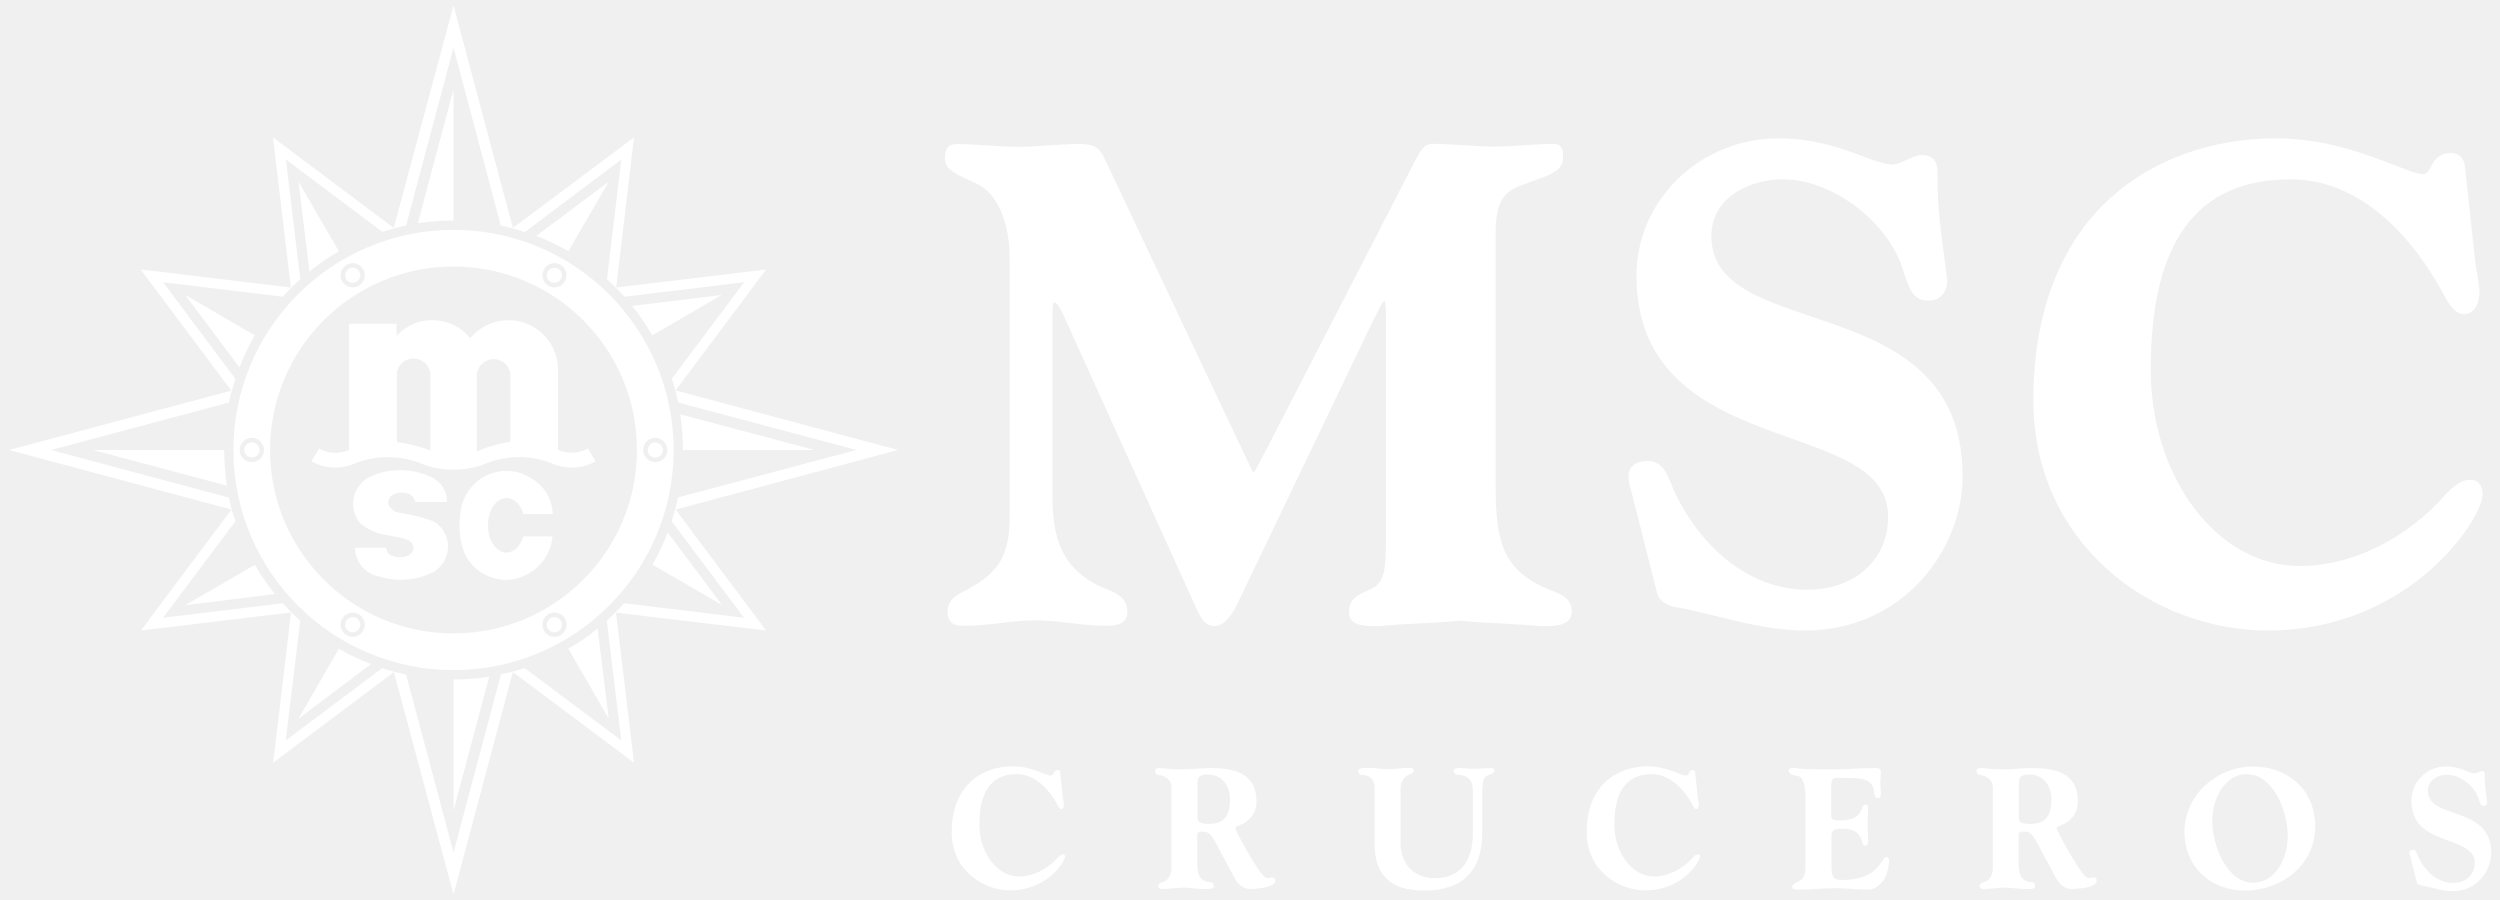
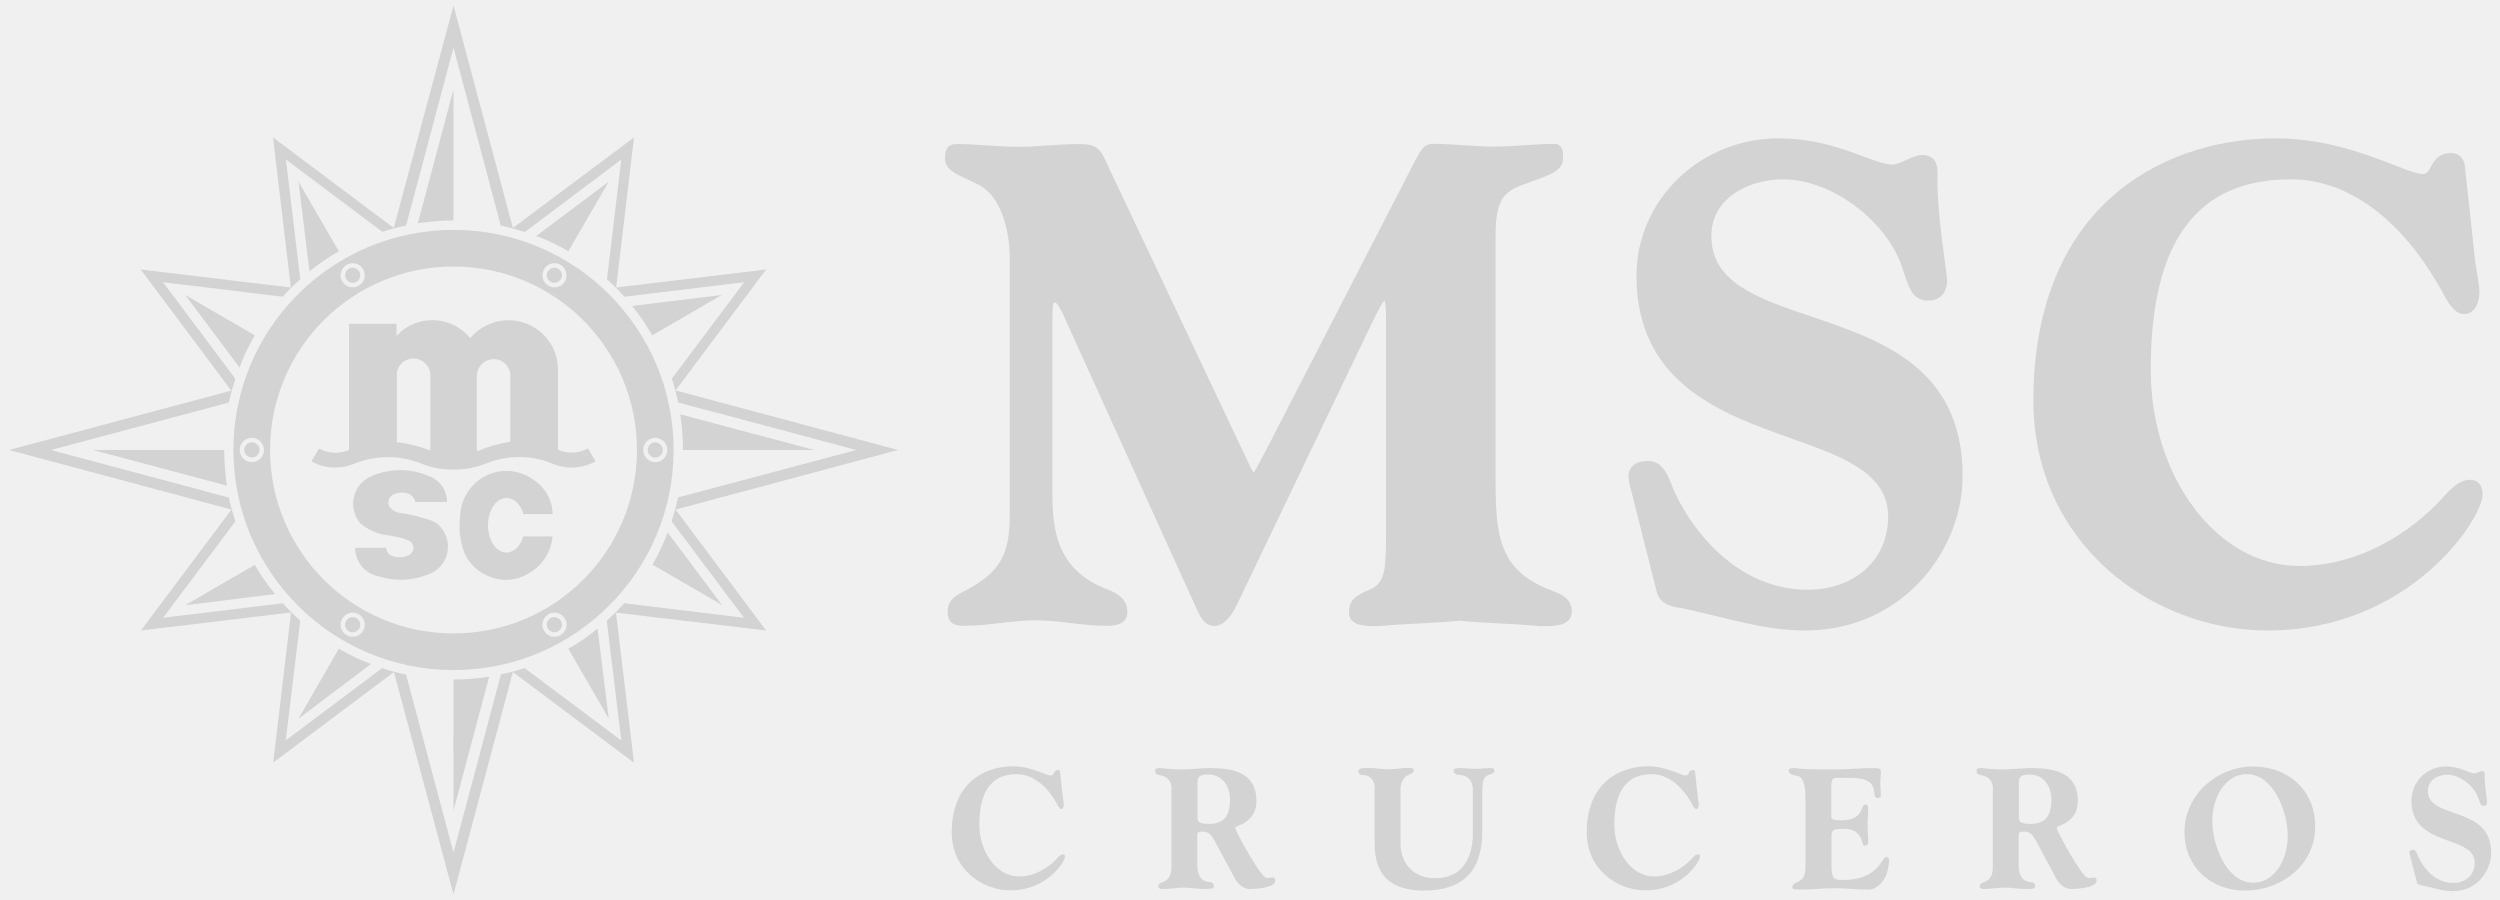
<svg xmlns="http://www.w3.org/2000/svg" version="1.1" id="Livello_1" x="0px" y="0px" viewBox="0 0 1275.6 459.2" style="enable-background:new 0 0 1275.6 459.2;" xml:space="preserve">
  <style type="text/css">
- 	.st0{fill:#FFFFFF;}
- 	.st1{fill-rule:evenodd;clip-rule:evenodd;fill:#FFFFFF;}
+ 	.st0{fill:lightgray;}
+ 	.st1{fill-rule:evenodd;clip-rule:evenodd;fill:lightgray;}
</style>
  <g>
    <path class="st0" d="M786.2,319.5L786.2,319.5l-0.2,0c-6.9-0.7-13.8-1-20.6-1.4c-6.7-0.3-13.7-0.7-20.5-1.4   c-6.9,0.7-13.8,1-20.5,1.4c-6.8,0.3-13.7,0.7-20.6,1.4c-0.3,0-0.6,0-0.9,0c-7.1,0-14.6-0.3-14.6-7.1c0-6.7,4-8.7,10.5-11.5   c7.5-3.4,8.4-8.6,8.4-27.9V161.3c0-3.7-0.3-6.8-0.7-8c-1.3,1-3.4,5.3-5.6,9.8l-1.5,3l-68.4,142.7c-3.5,7.1-7.3,10.6-11.3,10.6   c-4.9,0-7-4.3-8.7-7.8l-0.2-0.4l-67.1-148c-3.4-8-5-8.9-5.5-8.9c-0.5,0-1.2,0-1.2,6.5v92.1c0,19.3,3.4,38.4,27.9,47.8   c5.3,2,10.3,4.8,10.3,11.5c0,7.1-7.6,7.1-10.8,7.1c-6.1,0-12.3-0.7-18.2-1.4c-5.9-0.7-11.9-1.4-17.9-1.4c-5.9,0-12,0.7-17.9,1.4   c-6,0.7-12.1,1.4-18.2,1.4c-3.3,0-8.7,0-8.7-7.1c0-6.1,4.1-8.3,8.9-10.8l1.2-0.6c16.5-9,21.6-17.8,21.6-37.8V131.6   c0-13.6-4.2-31.5-16-37.4c-2-1-3.8-1.8-5.4-2.6c-7.7-3.6-11.6-5.4-11.6-11c0-5,1.7-7.1,6-7.1c5.2,0,10.5,0.4,15.6,0.7   c5,0.3,10.3,0.7,15.4,0.7c5.1,0,10.3-0.3,15.4-0.7c5.1-0.3,10.4-0.7,15.6-0.7c6.9,0,10.2,0.9,13.1,6.8l67,141.7   c1.9,3.9,3.4,7.2,4.7,9.9c2.1,4.5,3.7,8,4.6,9.2c1-1,2.9-4.7,4.4-7.7c0.8-1.6,1.7-3.2,2.6-4.9l75.3-146.2c3.7-7.2,5.4-8.9,9.3-8.9   c5.2,0,10.5,0.4,15.6,0.7c5,0.3,10.3,0.7,15.4,0.7c5.1,0,10.3-0.3,15.4-0.7c5.1-0.3,10.4-0.7,15.6-0.7c1.2,0,2.2,0.4,3,1.3   c1.1,1.2,1.5,3.2,1.3,6c0,6.2-5.9,8.3-15.7,11.8l-1.8,0.7c-11.4,3.9-16.9,6.6-16.9,26.8V244c0,28.6,1.3,46.6,27.6,56.9   c7,2.7,11.3,4.7,11.3,11.5C801.5,319.5,793.4,319.5,786.2,319.5L786.2,319.5z" />
    <path class="st0" d="M921,321.7c-15.6,0-30.1-3.6-44-7c-6.2-1.5-12.6-3.1-19-4.4c-0.4-0.1-0.8-0.2-1.3-0.2   c-3.5-0.6-9.5-1.7-11.2-7.5l-12.1-47.9c-0.2-1-0.5-2.1-0.8-3.2c-0.8-2.8-1.7-5.9-1.7-8.4c0-1.9,0.7-7.9,10-7.9   c7.4,0,10.1,7.3,12.2,12.6c0.5,1.2,0.9,2.4,1.4,3.4c11.3,24,35,49.7,67.7,49.7c24.2,0,41.2-15.3,41.2-37.2   c0-22.5-23.2-30.7-50-40.2C878.4,211,835,195.6,835,140.7c0-38.7,32.5-70.1,72.5-70.1c18.6,0,32.8,5.3,43.1,9.2   C957,82.1,962,84,965.9,84c1.4,0,4.4-1.3,6.8-2.4c3-1.3,5.6-2.5,7.7-2.5c7.3,0,8.2,4.9,8.2,9.3c-0.5,14,2.2,33.7,3.8,45.5   c0.7,5.4,1.1,8,1.1,9.2c0,6.3-3.7,10.3-9.6,10.3c-7.8,0-9.9-6.4-12.5-14.5l-0.5-1.5c-7.7-24.5-36.2-45.9-61-45.9   c-18.2,0-36.7,9.9-36.7,28.9c0,23.8,23.5,31.8,50.7,41c36.3,12.3,77.5,26.3,77.5,81.5C1001.5,280.8,970.7,321.7,921,321.7   L921,321.7z" />
    <path class="st0" d="M1157,321.7c-58.7,0-119.5-44-119.5-117.6c0-44.3,13.7-80.1,39.7-103.4c21.6-19.4,51.5-30.1,84.1-30.1   c25.3,0,46.5,8.3,60.5,13.7c6.2,2.4,11.5,4.5,14,4.5c2.4,0,3.1-1.1,4.5-3.7c1.6-2.9,3.8-7,10.3-7c3.7,0,6.3,2.2,7,6l5.1,47   c0.3,2.8,0.7,5.6,1.2,8.4c0.6,3.7,1.2,7.2,1.2,9.8c0,5.4-2.7,11-7.8,11c-5.2,0-8.7-6.8-10.9-10.9c-0.2-0.5-0.4-0.8-0.6-1.1   c-20.4-36.6-47.7-56.8-76.9-56.8c-48.1,0-71.5,31.7-71.5,97.1c0,55.2,34,100.2,75.9,100.2c24.8,0,50.5-11.7,70.6-32.2   c0.7-0.7,1.5-1.6,2.2-2.4c3.8-4.2,8.6-9.4,14.2-9.4c1.9,0,6.4,0.7,6.4,7.5C1267,264,1230.1,321.7,1157,321.7L1157,321.7z" />
    <g>
      <path class="st0" d="M542.2,406.1c0.2,1.7,0.6,3.5,0.6,4.6c0,1-0.4,2.1-1.3,2.1c-1,0-2-2.1-2.3-2.8c-5.5-9.8-12.9-15-20.4-15    c-11,0-19.1,6.4-19.1,25.7c0,13.7,8.5,26.5,20.3,26.5c7.3,0,14.1-3.8,18.7-8.5c1-1.1,2.3-2.8,3.7-2.8c0.7,0,1,0.4,1,1.2    c0,2.7-9.4,17.2-27.7,17.2c-14.6,0-30.1-10.7-30.1-29.6c0-24.8,16.3-33.7,31.2-33.7c9.6,0,16.9,4.7,19.2,4.7    c2.2,0,1.4-2.8,3.8-2.8c0.8,0,1,0.5,1.1,1L542.2,406.1z" />
      <path class="st0" d="M597.8,402.8c0-5.2-3-6.8-6.6-7.4c-1.1-0.2-1.8-0.7-1.8-2.1c0-0.9,0.3-1.4,2.4-1.4s4.4,0.7,10.6,0.7    c4.7,0,11.1-0.7,15-0.7c11.7,0,23.7,2.2,23.7,16.9c0,6-3,9.1-6.5,11.3c-1.7,1-4.3,1.5-4.3,2.4c0,1.3,9.7,19.1,14,24    c0.9,1,1.6,1.5,2.3,1.5c1,0,1.9-0.3,2.7-0.3c1,0,1.4,0.6,1.4,1.6c0,3.8-10.3,4.3-13.1,4.3c-2.5,0-5.6-1.8-7.5-5.3l-10.2-19    c-1.5-2.7-2.9-5-6.1-5c-2.3,0-2.9,0.4-2.9,1.6v15.1c0,7.3,3,8.9,6.6,9.1c1.1,0.1,1.8,0.7,1.8,2.1c0,1.2-1,1.4-5,1.4    c-3.5,0-7-0.7-10.4-0.7c-3.5,0-7,0.7-10.4,0.7c-1.2,0-2.5,0-2.5-1.4s1.5-1.9,2.3-2.1c3.4-1.1,4.4-4.4,4.4-7.4V402.8z M611,417.3    c0,1.1,0,3.1,5.6,3.1c7.8,0,11-3.7,11-12.6c0-6.4-3.7-12.6-11.2-12.6c-4.6,0-5.4,1.4-5.4,4.6V417.3z" />
      <path class="st0" d="M701.5,402.8c0-5.5-3-7.4-6.6-7.4c-1.1,0-1.8-0.7-1.8-1.9c0-1.2,0.8-1.7,5-1.7c3.5,0,7,0.7,10.4,0.7    c3.5,0,7-0.7,10.4-0.7c2.1,0,2.5,0.5,2.5,1.4c0,1.1-1.2,1.4-2.6,2.1c-2.9,1.4-4.2,4.2-4.2,7.4v27.6c0,10.4,6.8,17.8,17.5,17.8    c15.6,0,19.4-12.7,19.4-22.5v-22.6c0-4.5-2.3-7.4-7-7.6c-1.5-0.1-2.8-0.7-2.8-2.1c0-1.1,1-1.4,3.2-1.4c2.6,0,5.2,0.4,7.8,0.4    c2.6,0,5.2-0.4,7.8-0.4c1.7,0,2,0.4,2,1.4c0,1.4-1.6,1.5-3,2.1c-2.5,1.1-3.2,2.7-3.2,10.4v18.9c0,19.7-10,29.7-29.7,29.7    c-15.9,0-25.2-6.8-25.2-23.7V402.8z" />
      <path class="st0" d="M866.2,406.1c0.2,1.7,0.6,3.5,0.6,4.6c0,1-0.4,2.1-1.3,2.1c-1,0-2-2.1-2.3-2.8c-5.5-9.8-12.9-15-20.4-15    c-11,0-19.1,6.4-19.1,25.7c0,13.7,8.5,26.5,20.3,26.5c7.3,0,14.1-3.8,18.7-8.5c1-1.1,2.3-2.8,3.7-2.8c0.7,0,1,0.4,1,1.2    c0,2.7-9.4,17.2-27.7,17.2c-14.6,0-30.1-10.7-30.1-29.6c0-24.8,16.3-33.7,31.2-33.7c9.6,0,16.9,4.7,19.2,4.7    c2.2,0,1.4-2.8,3.8-2.8c0.8,0,1,0.5,1.1,1L866.2,406.1z" />
      <path class="st0" d="M921.2,407.3c0-4.3-0.4-11-4.1-11.4c-2.7-0.4-4.5-1.2-4.5-2.6c0-1.4,1.5-1.4,3.2-1.4    c6.7,0.9,13.4,0.6,20.1,0.7c6.7,0,13.4-0.7,20.1-0.7c2,0,3.7,0,3.7,1.8c0,2-0.3,3.9-0.3,5.9c0,2,0.3,3.9,0.3,5.9    c0,1-0.3,1.7-1.6,1.7c-1.4,0-1.7-1.6-1.7-2.4c-0.6-5.6-3.1-7.9-13.3-7.9h-5.7c-2.4,0-3,0.8-3,4.3v15.5c0,1.4,1.5,1.9,5,1.9    c5,0,8.9-1.5,10.3-5.3c1-2.5,1.3-2.8,2.2-2.8c1.3,0,1.3,1.2,1.3,2.5c0,2.7-0.3,5.3-0.3,8c0,2.7,0.3,5.3,0.3,8c0,1.2,0,2.5-1.7,2.5    c-1.3,0-1.3-2.7-2.3-4.4c-2.2-3.6-4.7-4.2-9.7-4.2c-4.2,0-5,1.2-5,3.4v15.2c0,6.6,1.1,7.5,5.7,7.5c9.1,0,14.2-2.8,17.1-5.8    c3-2.9,3.8-5.9,5.2-5.9c1,0,1.4,0.8,1.4,1.7c0,1.8-0.7,5.2-1.3,7c-1.1,3.5-5,7.9-9.1,7.9c-5.8,0-11.7-0.7-17.5-0.7    c-5.8,0-11.7,0.7-17.5,0.7c-2.7,0-4,0-4-1.4s1.7-2,3.3-2.8c2.9-1.4,3.4-3.5,3.4-8.6V407.3z" />
      <path class="st0" d="M1016.9,402.8c0-5.2-3-6.8-6.6-7.4c-1.1-0.2-1.8-0.7-1.8-2.1c0-0.9,0.3-1.4,2.4-1.4c2.1,0,4.4,0.7,10.6,0.7    c4.7,0,11.1-0.7,15-0.7c11.7,0,23.7,2.2,23.7,16.9c0,6-3,9.1-6.5,11.3c-1.7,1-4.3,1.5-4.3,2.4c0,1.3,9.7,19.1,14,24    c0.9,1,1.6,1.5,2.3,1.5c1,0,1.9-0.3,2.7-0.3c1,0,1.4,0.6,1.4,1.6c0,3.8-10.3,4.3-13.1,4.3c-2.5,0-5.6-1.8-7.5-5.3l-10.2-19    c-1.5-2.7-2.9-5-6.1-5c-2.3,0-2.9,0.4-2.9,1.6v15.1c0,7.3,3,8.9,6.6,9.1c1.1,0.1,1.8,0.7,1.8,2.1c0,1.2-1,1.4-5,1.4    c-3.5,0-7-0.7-10.4-0.7c-3.5,0-7,0.7-10.4,0.7c-1.2,0-2.5,0-2.5-1.4s1.5-1.9,2.3-2.1c3.4-1.1,4.4-4.4,4.4-7.4V402.8z     M1030.1,417.3c0,1.1,0,3.1,5.6,3.1c7.8,0,11-3.7,11-12.6c0-6.4-3.7-12.6-11.2-12.6c-4.6,0-5.4,1.4-5.4,4.6V417.3z" />
      <path class="st0" d="M1149.5,391.1c17.8,0,31.8,11.8,31.8,30.6c0,20-17.6,32.7-35.7,32.7c-17.8,0-31-12.1-31-30.1    C1114.7,405.3,1131.5,391.1,1149.5,391.1z M1149.8,450.4c10.3,0,17.5-11.2,17.5-23.9c0-12.1-7.1-31.5-21-31.5    c-10.3,0-17.5,11.2-17.5,23.9C1128.8,431,1135.9,450.4,1149.8,450.4z" />
      <path class="st0" d="M1230,437.7c-0.2-0.8-0.6-2-0.6-2.8c0-0.6,0.3-1.3,1.8-1.3c1.7,0,2.2,2.4,2.8,3.7c3.2,7,9.5,13.2,17.7,13.2    c6.1,0,11-3.8,11-10.3c0-14.5-32.3-7.5-32.3-31.7c0-9.1,7.3-17.4,17.6-17.4c7.4,0,11.8,3.5,14.7,3.5c1,0,2.9-1.2,3.7-1.2    c1.1,0,1.4,0.5,1.4,1.7c-0.2,5.1,1.2,13.1,1.2,14.1c0,1.2-0.5,2-1.7,2c-1.6,0-1.9-1.4-2.6-3.6c-2-6.5-9.4-12.3-16-12.3    c-5.3,0-9.9,3.1-9.9,8.2c0,15.1,32.3,7.1,32.3,31.6c0,8.6-6.6,19.6-19.6,19.6c-5.6,0-10.4-1.9-15.7-2.9c-0.9-0.2-2.3-0.3-2.6-1.5    L1230,437.7z" />
    </g>
    <g>
      <path class="st0" d="M213.2,113.9l18.2-68.3v66.9C221.3,112.5,213.2,113.9,213.2,113.9L213.2,113.9z" />
      <path class="st0" d="M122.2,187.5l-27.7-37l35.5,20.6C126.8,176.6,124.4,181.6,122.2,187.5L122.2,187.5z" />
      <path class="st0" d="M115.8,247.8l-68.4-18.2c0,0,67,0,67,0C114.4,235.7,114.9,241.9,115.8,247.8L115.8,247.8z" />
      <path class="st0" d="M157.9,138.5l-5.6-45.8l20.6,35.5C167.4,131.4,162.8,134.5,157.9,138.5L157.9,138.5z" />
      <path class="st0" d="M189.3,338.8l-37,27.9l20.6-35.7C178.4,334.2,183.4,336.6,189.3,338.8L189.3,338.8z" />
      <path class="st0" d="M249.6,345.3l-18.2,68.3c0,0-0.1-66.9,0-66.9C237.6,346.7,243.7,346.2,249.6,345.3L249.6,345.3z" />
      <path class="st0" d="M140.3,303.1l-45.8,5.7l35.5-20.6C133.2,293.7,136.3,298.2,140.3,303.1L140.3,303.1z" />
      <path class="st0" d="M340.7,271.7l27.7,37l-35.5-20.6C336,282.7,338.4,277.6,340.7,271.7L340.7,271.7z" />
      <path class="st0" d="M347.1,211.4l68.4,18.2c0,0-67,0-67,0C348.4,223.5,348,217.3,347.1,211.4L347.1,211.4z" />
      <path class="st0" d="M304.9,320.7l5.7,46L290,331C295.5,327.8,300.1,324.7,304.9,320.7L304.9,320.7z" />
      <path class="st0" d="M273.6,120.4l37-27.7L290,128.2C284.5,125,279.5,122.6,273.6,120.4L273.6,120.4z" />
      <path class="st0" d="M322.5,156.1l45.8-5.6l-35.5,20.6C329.5,165.4,326.5,161,322.5,156.1L322.5,156.1z" />
      <path class="st1" d="M231.4,435l-24.2-90.8c-4.3-0.9-8.2-1.9-12.2-3.3l-49.2,36.9l7.4-61.1c-3.1-2.8-6.1-5.8-8.9-8.9l-61.1,7.4    l36.9-49.2c-1.3-4-2.4-7.9-3.3-12.1L26,229.6l90.8-24.2c0.9-4.5,2-8.1,3.3-12.1L83.2,144l61.1,7.4c2.8-3.2,5.7-6,8.9-8.9    l-7.3-61.1l49.2,36.9c4-1.3,7.9-2.4,12.1-3.2l24.2-90.8l24.1,90.8c4.3,0.9,8.3,2,12.3,3.3L317,81.4l-7.3,61.1    c3.2,2.8,6.1,5.8,8.9,8.9l61.1-7.4l-36.9,49.2c1.3,4,2.3,7.7,3.3,12.2l90.8,24.2L346,253.8c-1,4.4-2,8.1-3.3,12.2l36.9,49.2    l-61.1-7.4c-2.8,3.1-5.8,6.1-8.9,8.9l7.4,61.1l-49.3-36.9c-4,1.3-7.9,2.3-12.1,3.2L231.4,435L231.4,435z M261.7,342.9l-30.3,113.5    L201,342.9l-61.6,46.2l9.1-76.6l-76.6,9.2l46.2-61.7L4.6,229.6l113.4-30.3l-46.2-61.8l76.6,9.2l-9.1-76.6l61.6,46.2L231.4,2.8    l30.3,113.5l61.8-46.2l-9.1,76.6l76.5-9.2l-46.2,61.7l113.5,30.4L344.7,260l46.2,61.7l-76.6-9.1l9.2,76.6L261.7,342.9L261.7,342.9    z" />
      <path class="st0" d="M338.2,229.6c0,2.1-1.7,3.9-3.9,3.9c-2.1,0-3.8-1.7-3.8-3.9c0-2.1,1.7-3.9,3.8-3.9    C336.5,225.8,338.2,227.5,338.2,229.6L338.2,229.6z" />
      <path class="st0" d="M284.8,137.1c1.8,1.1,2.5,3.4,1.4,5.3c-1.1,1.8-3.4,2.5-5.3,1.4c-1.8-1.1-2.5-3.4-1.4-5.3    C280.6,136.7,283,136.1,284.8,137.1L284.8,137.1z" />
      <path class="st0" d="M178,137.1c1.8-1.1,4.2-0.4,5.3,1.4c1.1,1.8,0.4,4.2-1.4,5.3c-1.8,1.1-4.2,0.4-5.3-1.4    C175.6,140.5,176.2,138.2,178,137.1L178,137.1z" />
      <path class="st0" d="M124.6,229.6c0-2.1,1.7-3.9,3.9-3.9c2.1,0,3.9,1.7,3.9,3.9c0,2.1-1.7,3.8-3.9,3.8    C126.4,233.4,124.6,231.7,124.6,229.6L124.6,229.6z" />
      <path class="st0" d="M178,322.1c-1.8-1.1-2.5-3.4-1.4-5.3c1.1-1.8,3.4-2.5,5.3-1.4c1.8,1.1,2.5,3.4,1.4,5.3    C182.2,322.5,179.9,323.2,178,322.1L178,322.1z" />
      <path class="st1" d="M137.8,229.6c0-51.7,41.9-93.6,93.6-93.6c51.7,0,93.6,41.9,93.6,93.6c0,51.7-41.9,93.6-93.6,93.6    C179.7,323.2,137.8,281.3,137.8,229.6L137.8,229.6z M119.1,229.6c0-62,50.3-112.3,112.3-112.3c62,0,112.3,50.3,112.3,112.3    c0,62-50.3,112.3-112.3,112.3C169.4,341.9,119.1,291.6,119.1,229.6L119.1,229.6z M340.5,229.6c0-3.4-2.8-6.2-6.2-6.2    c-3.4,0-6.1,2.7-6.1,6.2c0,3.4,2.8,6.2,6.1,6.2C337.8,235.8,340.5,233,340.5,229.6L340.5,229.6z M286,135.1    c-3-1.7-6.7-0.7-8.4,2.3c-1.7,2.9-0.7,6.7,2.3,8.4c2.9,1.7,6.7,0.7,8.4-2.3C289.9,140.6,288.9,136.8,286,135.1L286,135.1z     M176.9,135.1c-2.9,1.7-4,5.5-2.3,8.4c1.7,3,5.5,4,8.4,2.3c3-1.7,4-5.5,2.3-8.4C183.6,134.4,179.8,133.4,176.9,135.1L176.9,135.1z     M122.3,229.6c0,3.4,2.8,6.2,6.2,6.2c3.4,0,6.2-2.8,6.2-6.2c0-3.4-2.8-6.2-6.2-6.2C125.1,223.4,122.3,226.2,122.3,229.6    L122.3,229.6z M176.9,324.1c2.9,1.7,6.7,0.7,8.4-2.3c1.7-2.9,0.7-6.7-2.3-8.4c-3-1.7-6.7-0.7-8.4,2.3    C172.9,318.6,173.9,322.4,176.9,324.1L176.9,324.1z M286,324.1c2.9-1.7,4-5.5,2.3-8.4c-1.7-3-5.5-4-8.4-2.3c-3,1.7-4,5.5-2.3,8.4    C279.2,324.8,283,325.8,286,324.1L286,324.1z" />
      <path class="st0" d="M284.8,322.1c-1.8,1.1-4.2,0.4-5.3-1.4c-1.1-1.8-0.4-4.2,1.4-5.3c1.8-1.1,4.2-0.4,5.3,1.4    C287.3,318.7,286.7,321,284.8,322.1L284.8,322.1z" />
      <path class="st1" d="M197,279.6c0.1,1.7,1.2,3.3,2.8,3.9c2.7,1.1,5.7,1.1,8.4,0c1.6-0.7,2.7-2.2,2.8-3.9c-0.1-1.6-1-3.1-2.5-3.8    c-1.2-0.6-2.4-1-3.7-1.3c-1.7-0.4-3.4-0.8-5.1-1.1c-0.9-0.2-1.8-0.3-2.6-0.4c-5-0.7-9.6-2.8-13.4-6.1c-0.9-1.1-1.7-2.3-2.2-3.6    c-3.4-7.7,0-16.7,7.7-20.2c9.4-4.2,20-4.3,29.4-0.3c5.7,2,9.5,7.3,9.5,13.3h-16.2c-0.5-2.4-2.4-4.2-4.8-4.5    c-2.1-0.5-4.3-0.3-6.2,0.6c-2.2,1-3.3,3.4-2.5,5.7c1.2,2.1,3.3,3.5,5.7,3.8c4.6,0.6,9,1.7,13.4,3.1c1.8,0.4,3.6,1.1,5.2,2.2    c1.5,1.1,2.7,2.5,3.7,4.1c4.3,7.1,2,16.4-5.1,20.7c-8.7,4.4-18.7,5.2-28,2.3c-7-1.3-12.1-7.4-12.1-14.6H197L197,279.6z M282,262.2    c-0.2-7.2-4-13.8-10.1-17.6c-8.8-6.3-20.9-5.7-29,1.5c-4.9,4.3-7.8,10.4-8.1,16.9c-0.9,6.5-0.1,13.1,2.2,19.3    c2.6,5.7,7.5,10.1,13.5,12.2c5.8,2.2,12.3,1.8,17.7-1.1c7.8-3.7,13-11.2,13.7-19.7H267c-0.9,3.1-2.6,5.6-4.7,7    c-4.8,3.2-10.4,0-12.5-7c-2.1-7,0-15.2,4.8-18.4c4.8-3.1,10.4,0,12.5,7H282L282,262.2z M260.4,225.4v-34.4    c-0.5-4.7-4.6-8.2-9.3-7.7c-4.3,0.4-7.6,3.9-7.8,8.2v38.8C248.8,227.9,254.5,226.3,260.4,225.4L260.4,225.4z M219.6,229.9v-38.5    c-0.1-4.8-4-8.5-8.8-8.5c-4.1,0.1-7.6,3-8.3,7.1v35.6C208.3,226.3,214.1,227.7,219.6,229.9L219.6,229.9z M303.9,235.4    c-6.8,3.8-15,4.2-22.1,1.1c-10.8-4.4-22.9-4.4-33.8,0c-5.3,2.1-10.9,3.2-16.6,3.1c-5.7,0.1-11.3-1-16.6-3.1    c-10.9-4.4-23-4.3-33.8,0c-7.1,3.1-15.3,2.7-22.1-1.1l3.9-6.5c4.7,2.6,10.4,2.8,15.3,0.7v-64.4h24.2v6.2c0.8-0.8,1.6-1.6,2.5-2.4    c10.6-8.7,26.4-7.2,35.1,3.5c4.6-5.4,11.2-8.7,18.2-9.1c14-0.7,26,10.1,26.6,24.1v42c4.9,2.2,10.6,1.9,15.3-0.7L303.9,235.4    L303.9,235.4z" />
    </g>
  </g>
</svg>
